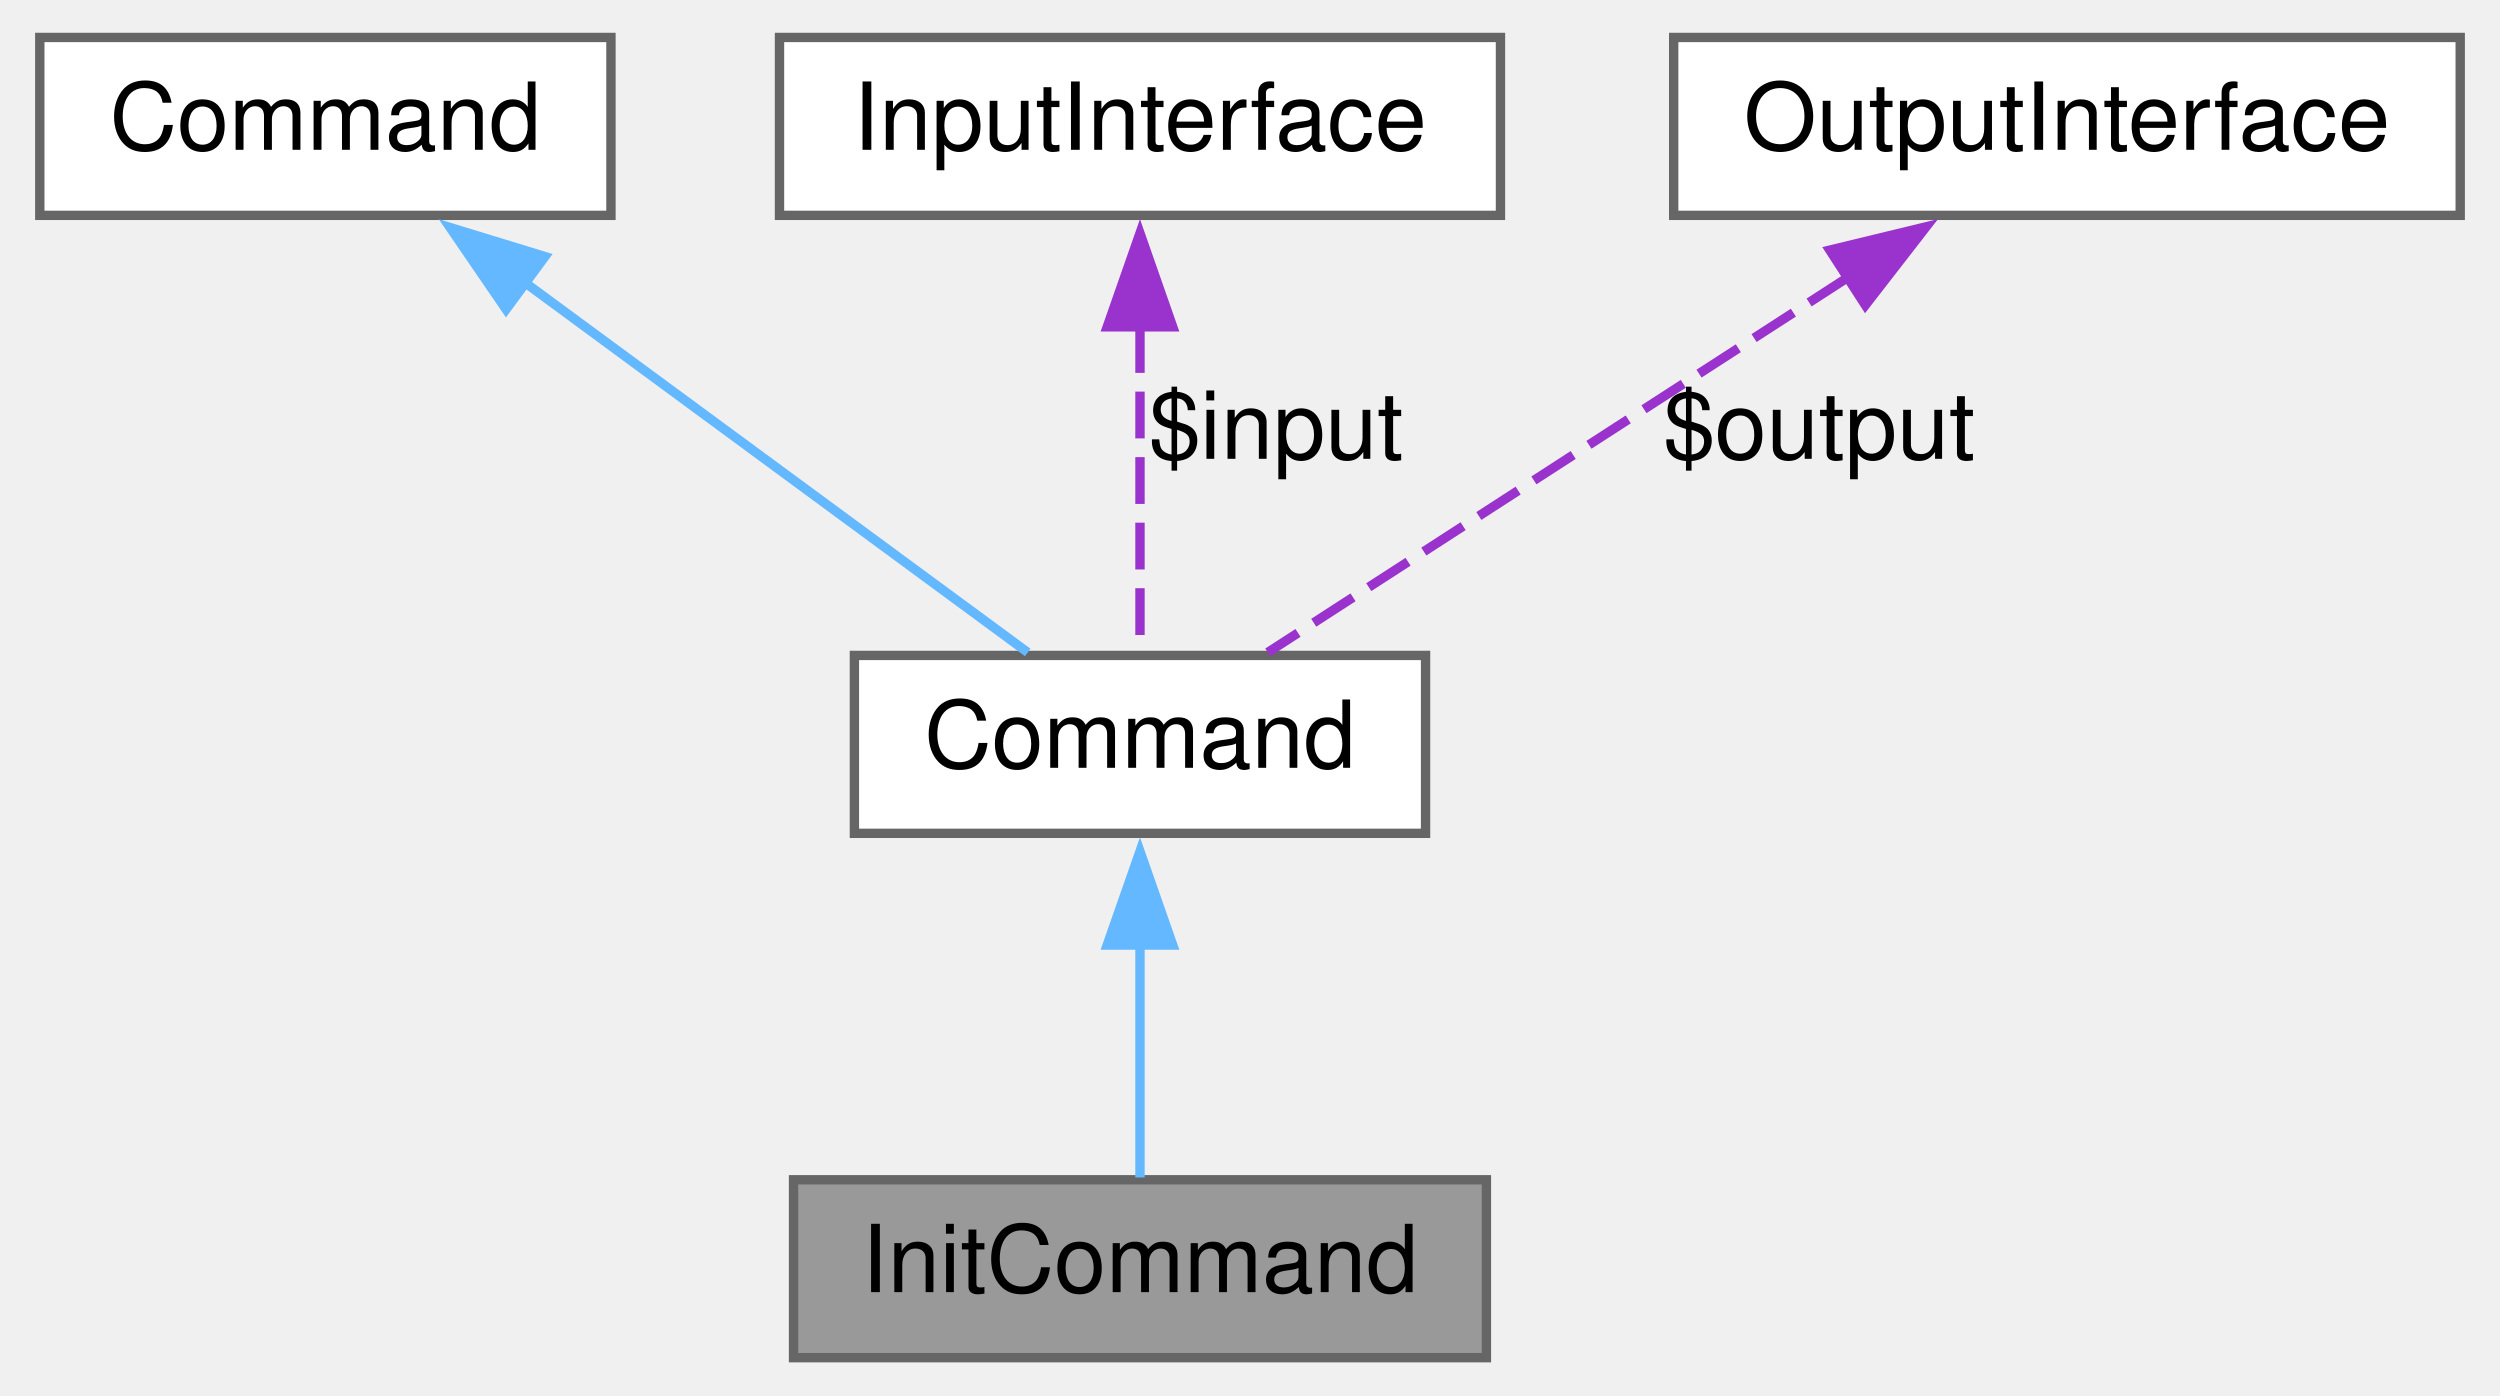
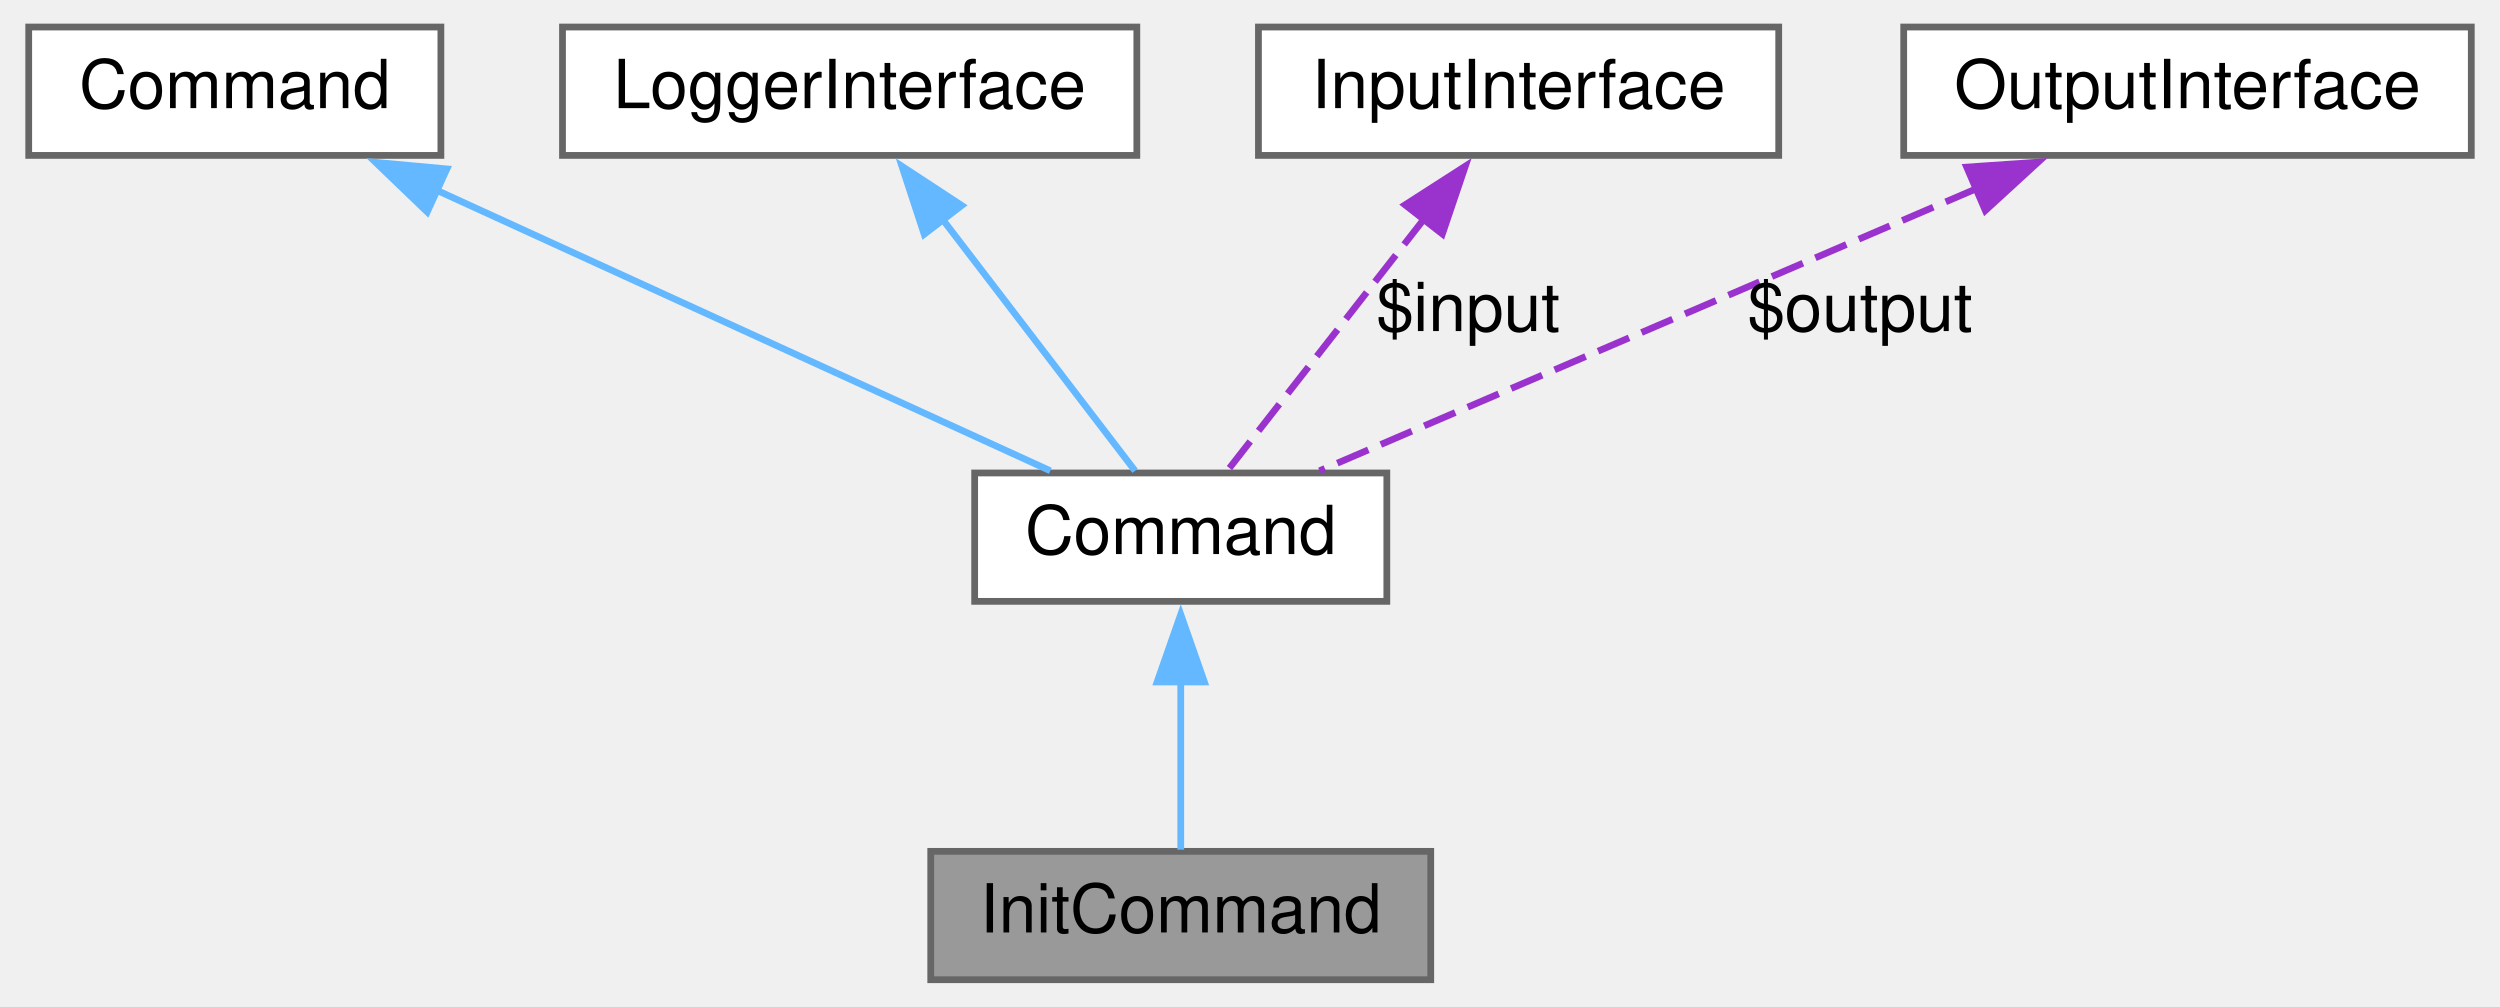
- <svg xmlns="http://www.w3.org/2000/svg" xmlns:xlink="http://www.w3.org/1999/xlink" width="267pt" height="149pt" viewBox="0.00 0.00 266.50 149.00">
+ <svg xmlns="http://www.w3.org/2000/svg" xmlns:xlink="http://www.w3.org/1999/xlink" width="370pt" height="149pt" viewBox="0.00 0.00 369.50 149.00">
  <g id="graph0" class="graph" transform="scale(1 1) rotate(0) translate(4 145)">
    <g id="node1" class="node">
      <g id="a_node1">
        <a xlink:title=" ">
-           <polygon fill="#999999" stroke="#666666" points="154.5,-19 80.5,-19 80.5,0 154.5,0 154.5,-19" />
-           <text text-anchor="middle" x="117.5" y="-7" font-family="Helvetica,sans-Serif" font-size="10.00">InitCommand</text>
+           <polygon fill="#999999" stroke="#666666" points="207.5,-19 133.5,-19 133.5,0 207.5,0 207.5,-19" />
+           <text text-anchor="middle" x="170.5" y="-7" font-family="Helvetica,sans-Serif" font-size="10.00">InitCommand</text>
        </a>
      </g>
    </g>
    <g id="node2" class="node">
      <g id="a_node2">
        <a xlink:href="class_z_m_1_1_command_1_1_command.html" target="_top" xlink:title=" ">
-           <polygon fill="white" stroke="#666666" points="148,-75 87,-75 87,-56 148,-56 148,-75" />
-           <text text-anchor="middle" x="117.5" y="-63" font-family="Helvetica,sans-Serif" font-size="10.00">Command</text>
+           <polygon fill="white" stroke="#666666" points="201,-75 140,-75 140,-56 201,-56 201,-75" />
+           <text text-anchor="middle" x="170.5" y="-63" font-family="Helvetica,sans-Serif" font-size="10.00">Command</text>
        </a>
      </g>
    </g>
    <g id="edge1" class="edge">
-       <path fill="none" stroke="#63b8ff" d="M117.5,-44.11C117.5,-35.52 117.5,-25.97 117.5,-19.25" />
-       <polygon fill="#63b8ff" stroke="#63b8ff" points="114,-44.07 117.5,-54.07 121,-44.07 114,-44.07" />
+       <path fill="none" stroke="#63b8ff" d="M170.5,-44.11C170.5,-35.52 170.5,-25.97 170.5,-19.25" />
+       <polygon fill="#63b8ff" stroke="#63b8ff" points="167,-44.07 170.5,-54.07 174,-44.07 167,-44.07" />
    </g>
    <g id="node3" class="node">
      <g id="a_node3">
        <a xlink:title=" ">
          <polygon fill="white" stroke="#666666" points="61,-141 0,-141 0,-122 61,-122 61,-141" />
          <text text-anchor="middle" x="30.5" y="-129" font-family="Helvetica,sans-Serif" font-size="10.00">Command</text>
        </a>
      </g>
    </g>
    <g id="edge2" class="edge">
-       <path fill="none" stroke="#63b8ff" d="M51.72,-114.89C68.62,-102.46 91.66,-85.51 105.51,-75.32" />
-       <polygon fill="#63b8ff" stroke="#63b8ff" points="49.8,-111.96 43.82,-120.7 53.95,-117.6 49.8,-111.96" />
+       <path fill="none" stroke="#63b8ff" d="M60.17,-116.94C87.63,-104.38 127.66,-86.08 151.2,-75.32" />
+       <polygon fill="#63b8ff" stroke="#63b8ff" points="58.98,-113.63 51.34,-120.97 61.89,-120 58.98,-113.63" />
    </g>
    <g id="node4" class="node">
      <g id="a_node4">
        <a xlink:title=" ">
-           <polygon fill="white" stroke="#666666" points="156,-141 79,-141 79,-122 156,-122 156,-141" />
-           <text text-anchor="middle" x="117.5" y="-129" font-family="Helvetica,sans-Serif" font-size="10.00">InputInterface</text>
+           <polygon fill="white" stroke="#666666" points="164,-141 79,-141 79,-122 164,-122 164,-141" />
+           <text text-anchor="middle" x="121.5" y="-129" font-family="Helvetica,sans-Serif" font-size="10.00">LoggerInterface</text>
        </a>
      </g>
    </g>
    <g id="edge3" class="edge">
-       <path fill="none" stroke="#9a32cd" stroke-dasharray="5,2" d="M117.5,-110.18C117.5,-98.44 117.5,-84.27 117.5,-75.32" />
-       <polygon fill="#9a32cd" stroke="#9a32cd" points="114,-110.09 117.5,-120.09 121,-110.09 114,-110.09" />
-       <text text-anchor="middle" x="132" y="-96" font-family="Helvetica,sans-Serif" font-size="10.00"> $input</text>
+       <path fill="none" stroke="#63b8ff" d="M135.08,-112.76C144.41,-100.58 156.38,-84.94 163.74,-75.32" />
+       <polygon fill="#63b8ff" stroke="#63b8ff" points="132.53,-110.33 129.23,-120.4 138.09,-114.59 132.53,-110.33" />
    </g>
    <g id="node5" class="node">
      <g id="a_node5">
        <a xlink:title=" ">
-           <polygon fill="white" stroke="#666666" points="258.5,-141 174.5,-141 174.5,-122 258.5,-122 258.5,-141" />
-           <text text-anchor="middle" x="216.5" y="-129" font-family="Helvetica,sans-Serif" font-size="10.00">OutputInterface</text>
+           <polygon fill="white" stroke="#666666" points="259,-141 182,-141 182,-122 259,-122 259,-141" />
+           <text text-anchor="middle" x="220.5" y="-129" font-family="Helvetica,sans-Serif" font-size="10.00">InputInterface</text>
        </a>
      </g>
    </g>
    <g id="edge4" class="edge">
-       <path fill="none" stroke="#9a32cd" stroke-dasharray="5,2" d="M193.16,-115.41C173.86,-102.94 147.13,-85.65 131.15,-75.32" />
-       <polygon fill="#9a32cd" stroke="#9a32cd" points="191.17,-118.29 201.46,-120.78 194.97,-112.41 191.17,-118.29" />
-       <text text-anchor="middle" x="190" y="-96" font-family="Helvetica,sans-Serif" font-size="10.00"> $output</text>
+       <path fill="none" stroke="#9a32cd" stroke-dasharray="5,2" d="M206.64,-112.76C197.13,-100.58 184.91,-84.94 177.39,-75.32" />
+       <polygon fill="#9a32cd" stroke="#9a32cd" points="203.7,-114.68 212.62,-120.41 209.22,-110.37 203.7,-114.68" />
+       <text text-anchor="middle" x="213" y="-96" font-family="Helvetica,sans-Serif" font-size="10.00"> $input</text>
+     </g>
+     <g id="node6" class="node">
+       <g id="a_node6">
+         <a xlink:title=" ">
+           <polygon fill="white" stroke="#666666" points="361.5,-141 277.5,-141 277.5,-122 361.5,-122 361.5,-141" />
+           <text text-anchor="middle" x="319.5" y="-129" font-family="Helvetica,sans-Serif" font-size="10.00">OutputInterface</text>
+         </a>
+       </g>
+     </g>
+     <g id="edge5" class="edge">
+       <path fill="none" stroke="#9a32cd" stroke-dasharray="5,2" d="M288.31,-117.1C259.07,-104.54 216.2,-86.13 191.04,-75.32" />
+       <polygon fill="#9a32cd" stroke="#9a32cd" points="286.82,-120.27 297.39,-121 289.58,-113.84 286.82,-120.27" />
+       <text text-anchor="middle" x="271" y="-96" font-family="Helvetica,sans-Serif" font-size="10.00"> $output</text>
    </g>
  </g>
</svg>
